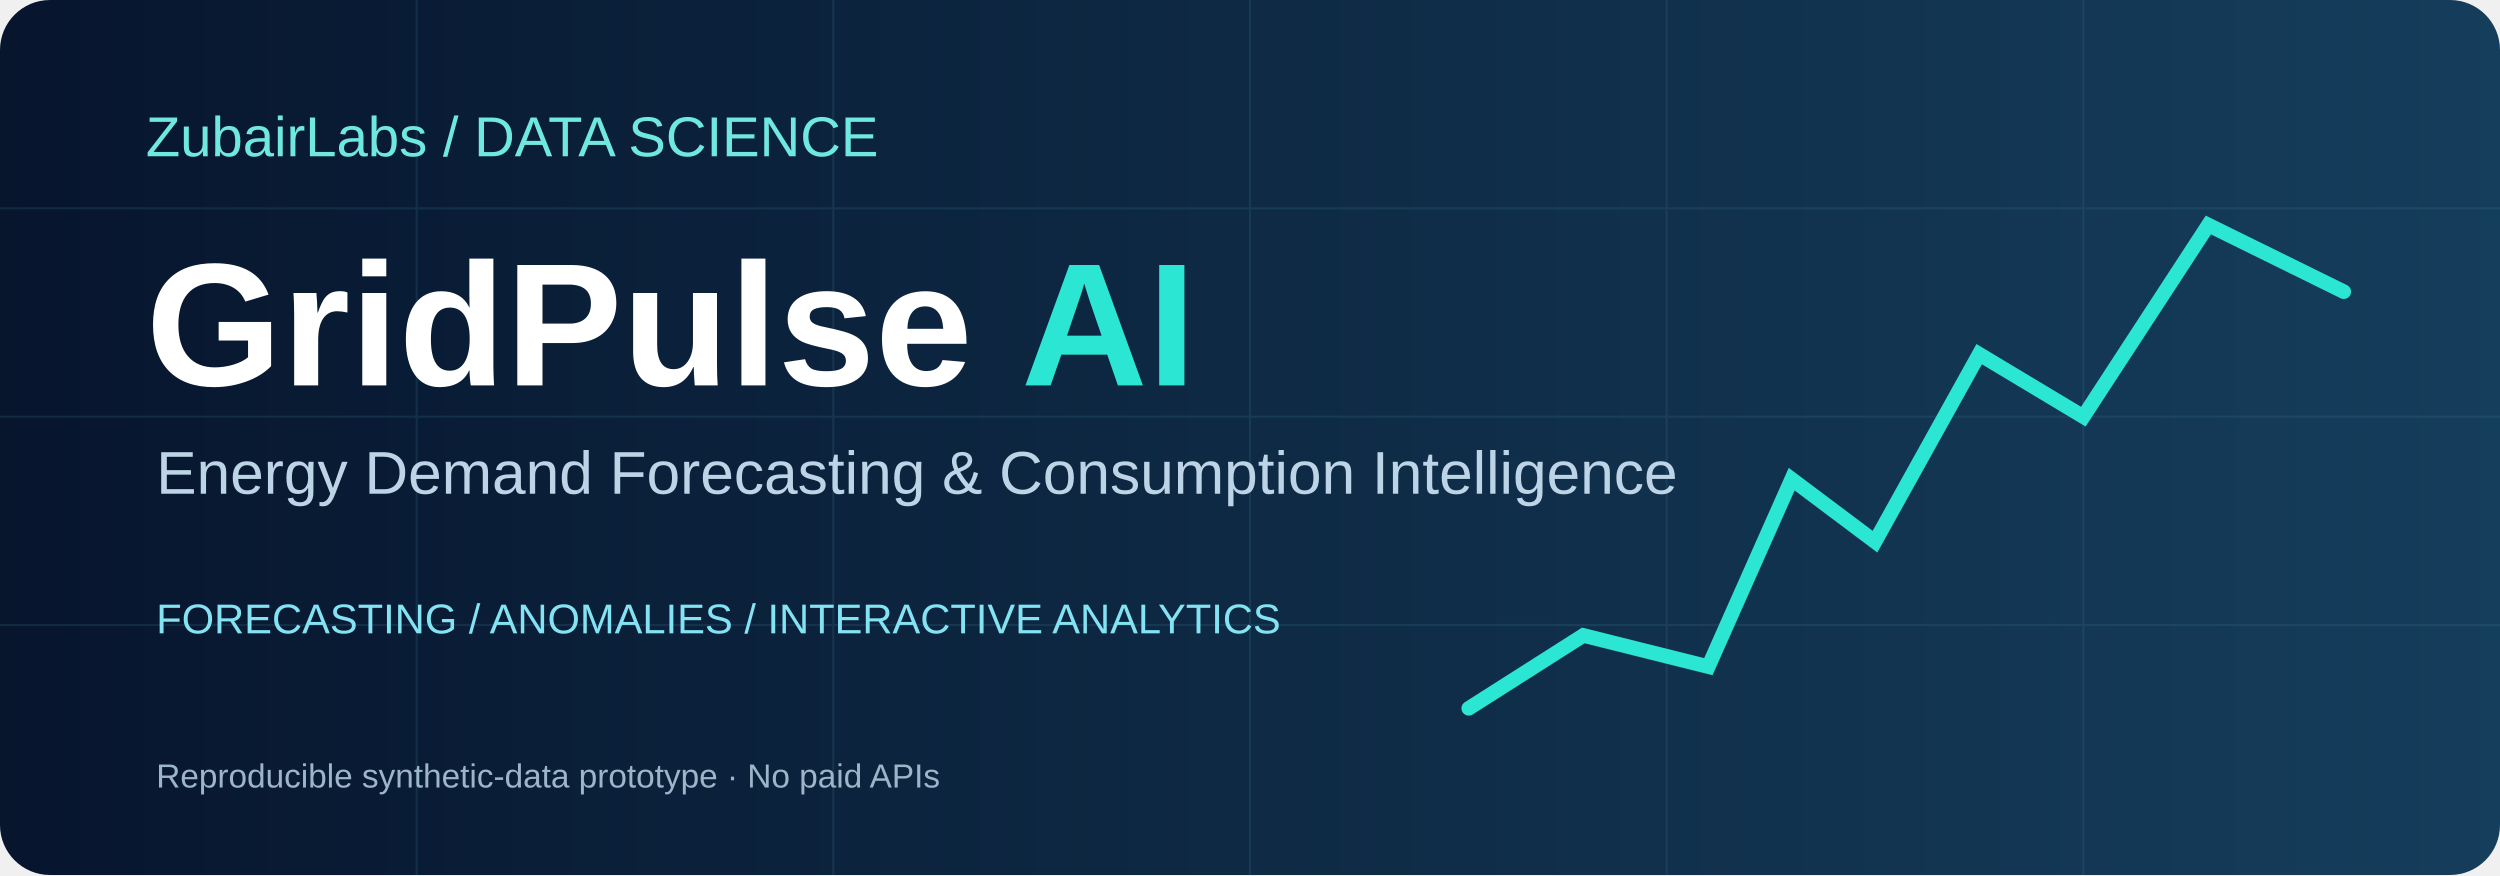
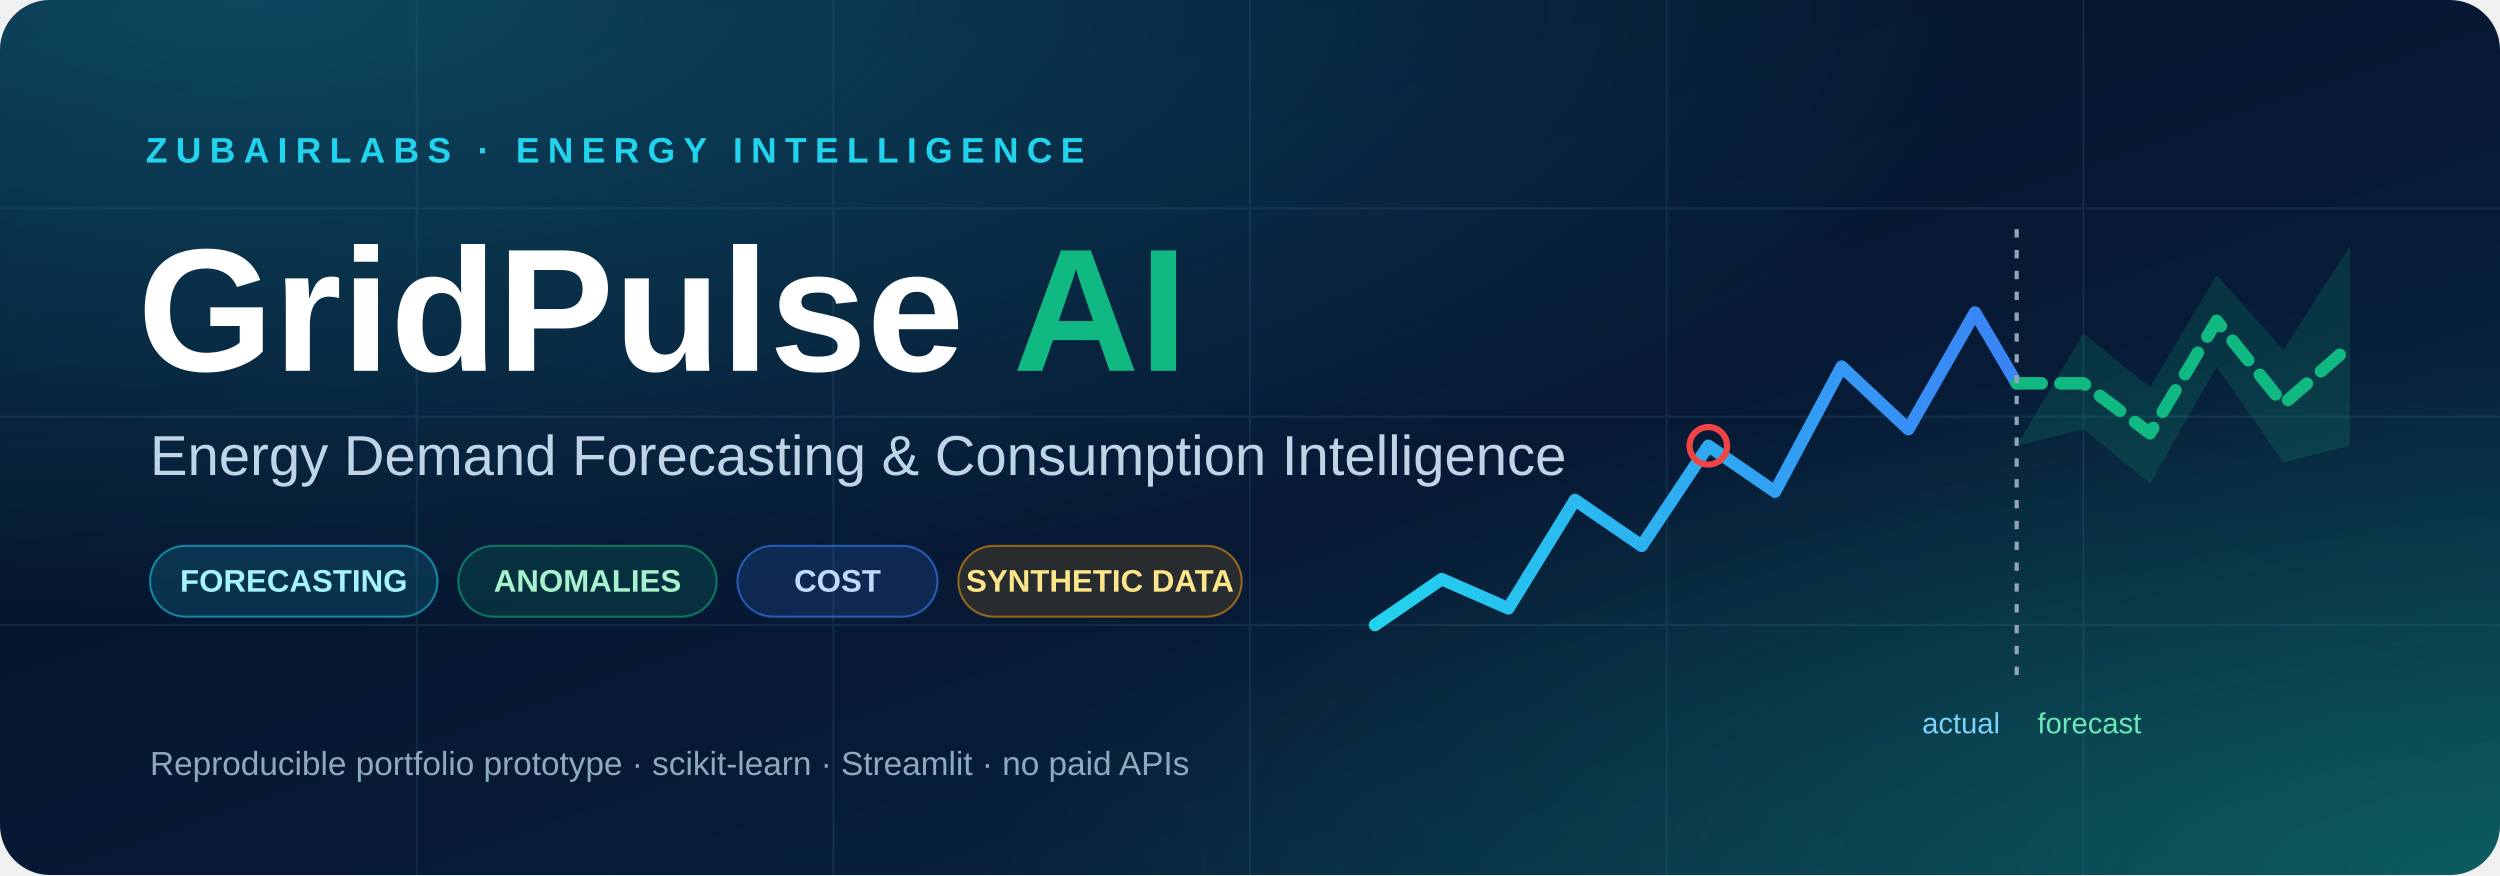
- <svg xmlns="http://www.w3.org/2000/svg" width="1200" height="420" viewBox="0 0 1200 420">
+ <svg xmlns="http://www.w3.org/2000/svg" width="1200" height="420" viewBox="0 0 1200 420" role="img" aria-label="GridPulse AI: energy demand forecasting and consumption intelligence by ZubairLabs">
  <defs>
-     <linearGradient id="g">
-       <stop stop-color="#07152d" />
-       <stop offset="1" stop-color="#153e5c" />
+     <linearGradient id="bg" x1="0" y1="0" x2="1" y2="1">
+       <stop offset="0" stop-color="#041026" />
+       <stop offset=".6" stop-color="#071A36" />
+       <stop offset="1" stop-color="#0A3550" />
+     </linearGradient>
+     <radialGradient id="glow1" cx=".1" cy="0" r=".7">
+       <stop offset="0" stop-color="#22D3EE" stop-opacity=".28" />
+       <stop offset="1" stop-color="#22D3EE" stop-opacity="0" />
+     </radialGradient>
+     <radialGradient id="glow2" cx="1" cy="1" r=".6">
+       <stop offset="0" stop-color="#10B981" stop-opacity=".30" />
+       <stop offset="1" stop-color="#10B981" stop-opacity="0" />
+     </radialGradient>
+     <linearGradient id="pulse" x1="0" x2="1">
+       <stop offset="0" stop-color="#22D3EE" />
+       <stop offset="1" stop-color="#3B82F6" />
    </linearGradient>
  </defs>
-   <rect width="1200" height="420" rx="24" fill="url(#g)" />
-   <g stroke="#3c7898" opacity=".2">
+   <rect width="1200" height="420" rx="24" fill="url(#bg)" />
+   <rect width="1200" height="420" rx="24" fill="url(#glow1)" />
+   <rect width="1200" height="420" rx="24" fill="url(#glow2)" />
+   <g stroke="#3C7898" opacity=".18">
    <path d="M0 100H1200M0 200H1200M0 300H1200M200 0V420M400 0V420M600 0V420M800 0V420M1000 0V420" />
  </g>
-   <text x="70" y="75" font-family="Arial" font-size="27" fill="#6fe9e0">ZubairLabs / DATA SCIENCE</text>
-   <text x="70" y="185" font-family="Arial" font-weight="bold" font-size="84" fill="white">GridPulse <tspan fill="#2ce6d4">AI</tspan>
+   <text x="70" y="78" font-family="Arial,sans-serif" font-size="17" font-weight="700" letter-spacing="4" fill="#22D3EE">ZUBAIRLABS · ENERGY INTELLIGENCE</text>
+   <text x="66" y="178" font-family="Arial,sans-serif" font-weight="bold" font-size="84" fill="#FFFFFF">GridPulse <tspan fill="#10B981">AI</tspan>
  </text>
-   <text x="75" y="237" font-family="Arial" font-size="29" fill="#bdd4e6">Energy Demand Forecasting &amp; Consumption Intelligence</text>
-   <text x="75" y="304" font-family="Arial" font-size="20" fill="#84e3f3">FORECASTING  /  ANOMALIES  /  INTERACTIVE ANALYTICS</text>
-   <path d="M705 340L760 305L820 320L860 230L900 260L950 170L1000 200L1060 108L1125 140" stroke="#2ce6d4" stroke-width="7" fill="none" stroke-linecap="round" />
-   <text x="75" y="378" font-family="Arial" font-size="16" fill="#9db5c8">Reproducible synthetic-data prototype · No paid APIs</text>
+   <text x="72" y="228" font-family="Arial,sans-serif" font-size="27" fill="#BFD4E6">Energy Demand Forecasting &amp; Consumption Intelligence</text>
+   <g font-family="Arial,sans-serif" font-size="15" font-weight="700">
+     <rect x="72" y="262" width="138" height="34" rx="17" fill="#22D3EE" fill-opacity=".14" stroke="#22D3EE" stroke-opacity=".55" />
+     <text x="141" y="284" text-anchor="middle" fill="#A5F3FC">FORECASTING</text>
+     <rect x="220" y="262" width="124" height="34" rx="17" fill="#10B981" fill-opacity=".14" stroke="#10B981" stroke-opacity=".55" />
+     <text x="282" y="284" text-anchor="middle" fill="#A7F3D0">ANOMALIES</text>
+     <rect x="354" y="262" width="96" height="34" rx="17" fill="#3B82F6" fill-opacity=".16" stroke="#3B82F6" stroke-opacity=".6" />
+     <text x="402" y="284" text-anchor="middle" fill="#BFDBFE">COST</text>
+     <rect x="460" y="262" width="136" height="34" rx="17" fill="#F59E0B" fill-opacity=".14" stroke="#F59E0B" stroke-opacity=".55" />
+     <text x="528" y="284" text-anchor="middle" fill="#FDE68A">SYNTHETIC DATA</text>
+   </g>
+   <text x="72" y="372" font-family="Arial,sans-serif" font-size="16" fill="#8FA9C0">Reproducible portfolio prototype · scikit-learn · Streamlit · no paid APIs</text>
+   <path d="M968 214 L1000 160 L1032 186 L1064 132 L1096 168 L1128 118 L1128 214 L1096 222 L1064 176 L1032 232 L1000 206 L968 214 Z" fill="#10B981" fill-opacity=".16" />
+   <path d="M660 300 L692 278 L724 292 L756 240 L788 262 L820 214 L852 236 L884 176 L916 206 L948 150 L968 184" fill="none" stroke="url(#pulse)" stroke-width="6" stroke-linecap="round" stroke-linejoin="round" />
+   <path d="M968 184 L1000 184 L1032 208 L1064 154 L1096 194 L1128 166" fill="none" stroke="#10B981" stroke-width="6" stroke-dasharray="12 9" stroke-linecap="round" stroke-linejoin="round" />
+   <line x1="968" y1="110" x2="968" y2="330" stroke="#94A3B8" stroke-width="2" stroke-dasharray="4 6" />
+   <text x="960" y="352" text-anchor="end" font-family="Arial,sans-serif" font-size="14" fill="#7DD3FC">actual</text>
+   <text x="978" y="352" font-family="Arial,sans-serif" font-size="14" fill="#6EE7B7">forecast</text>
+   <circle cx="820" cy="214" r="9" fill="none" stroke="#EF4444" stroke-width="3" />
</svg>
